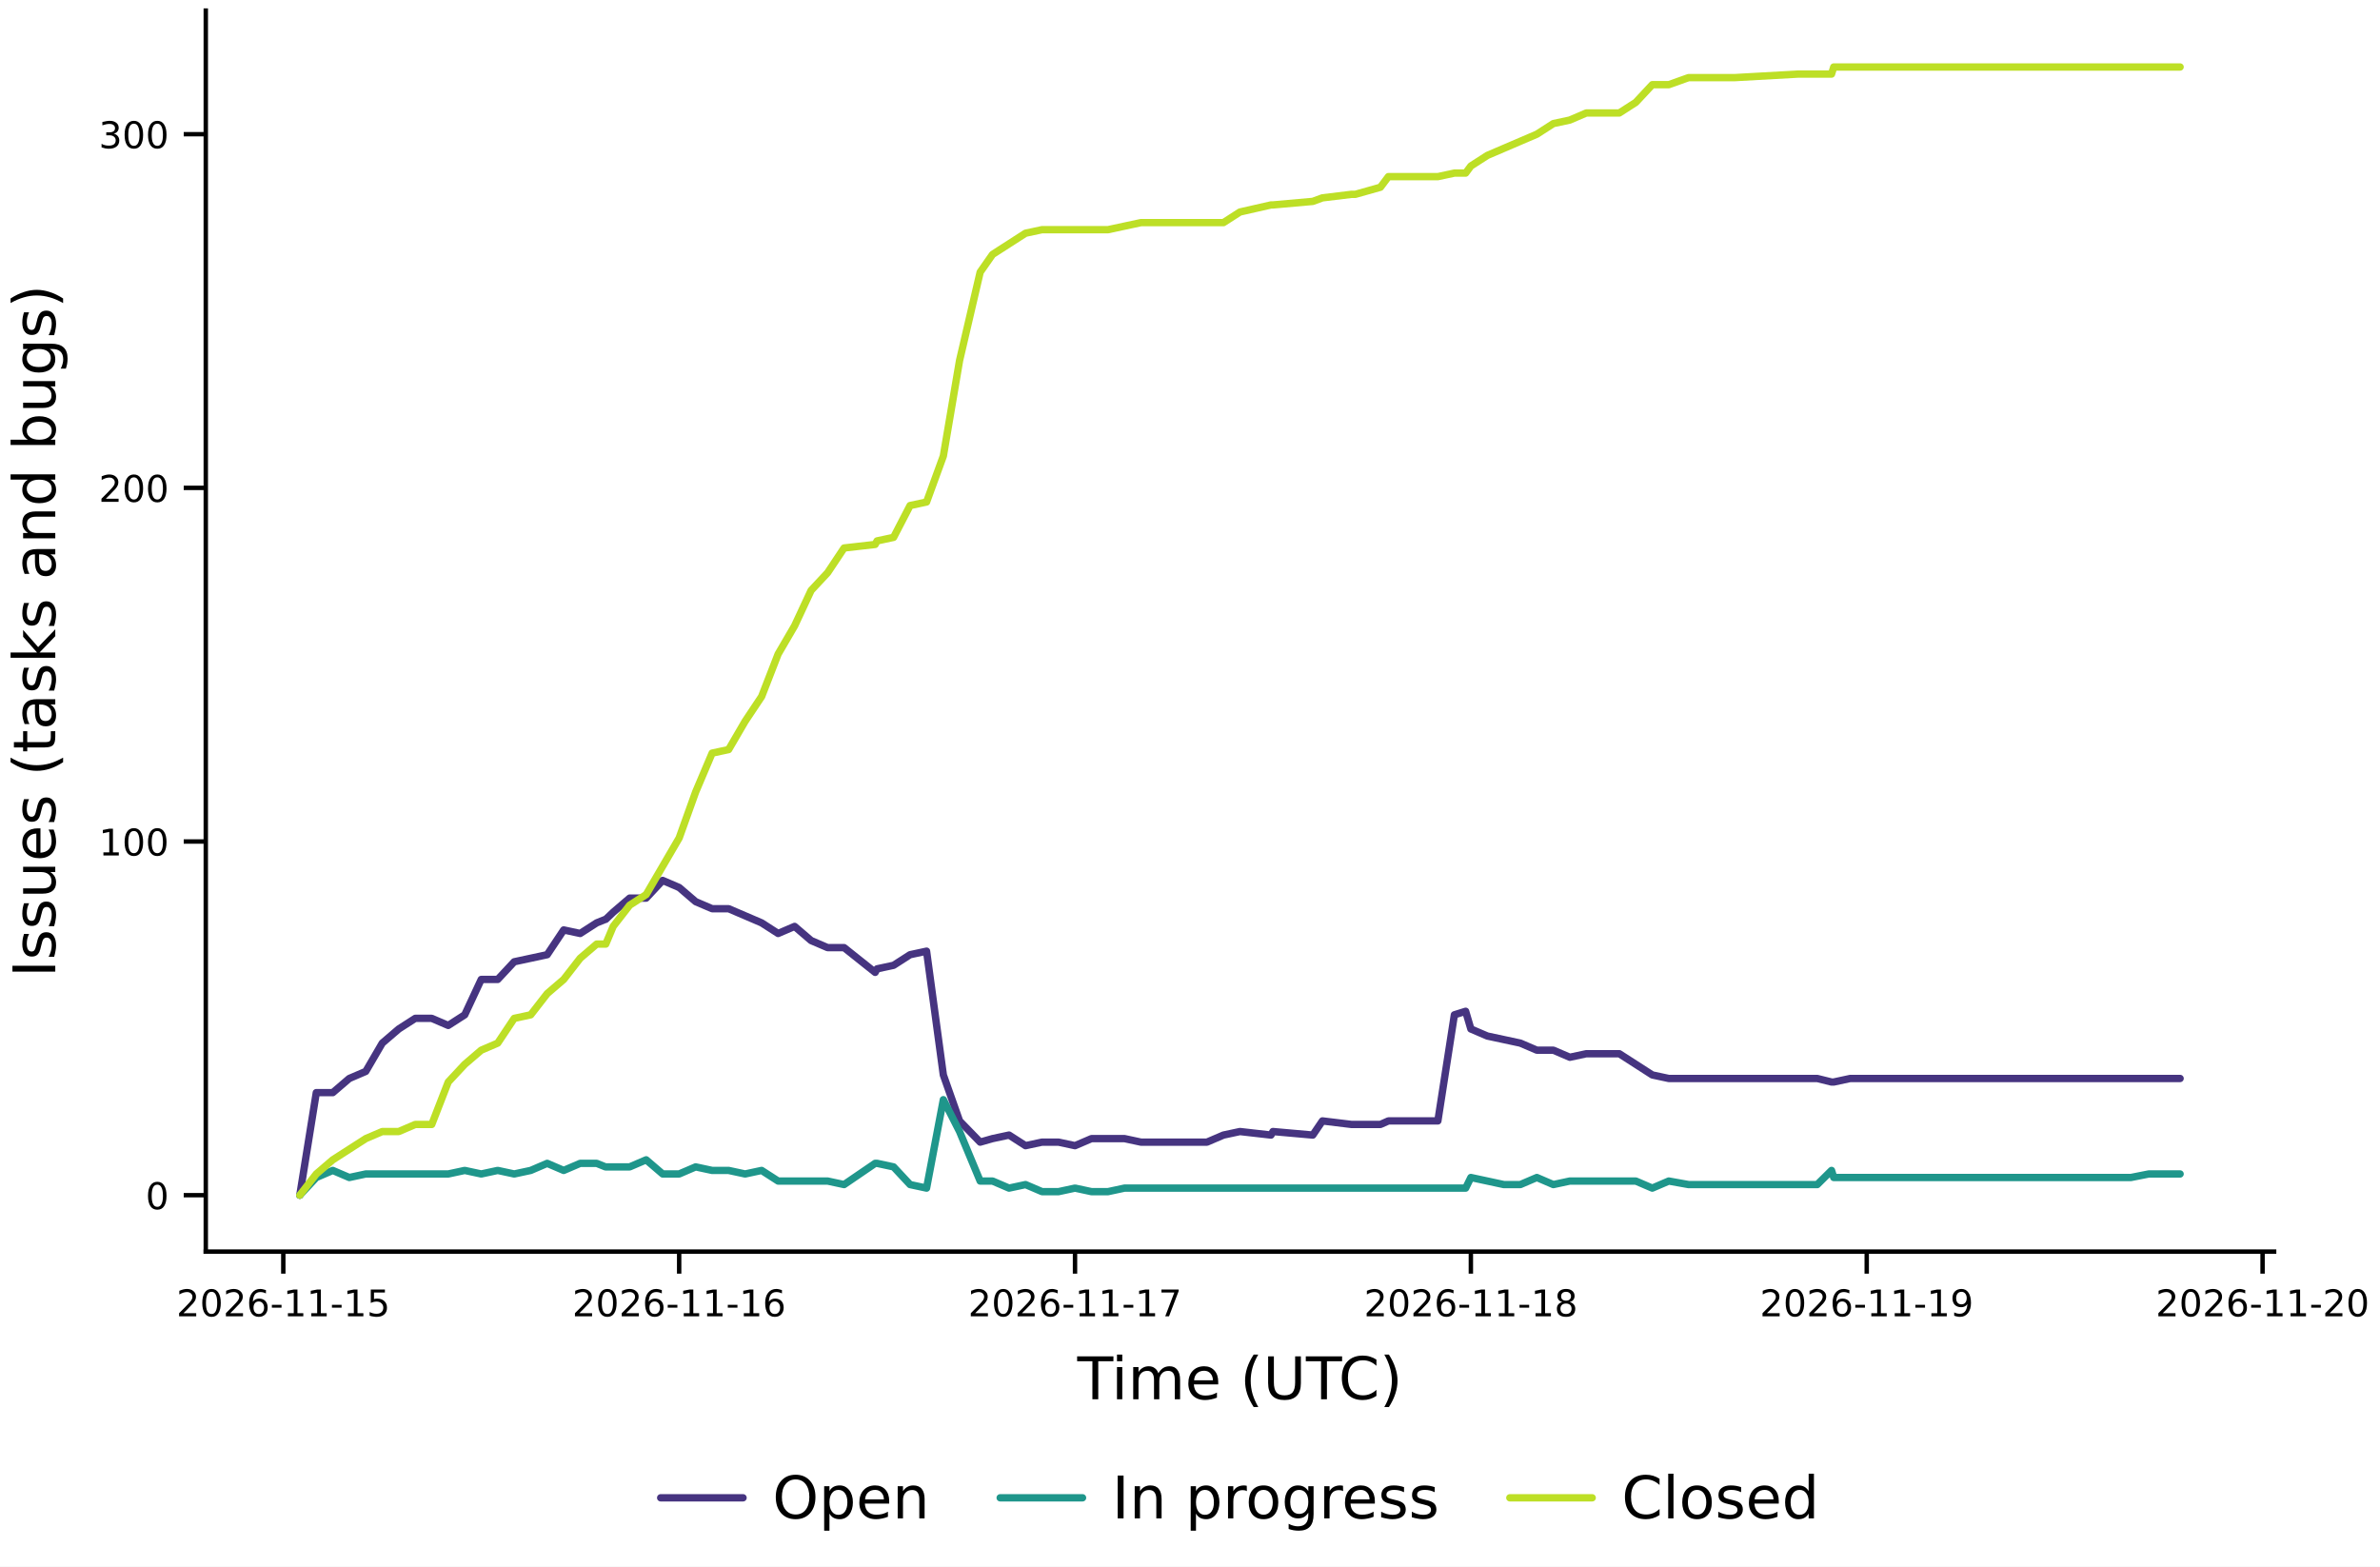
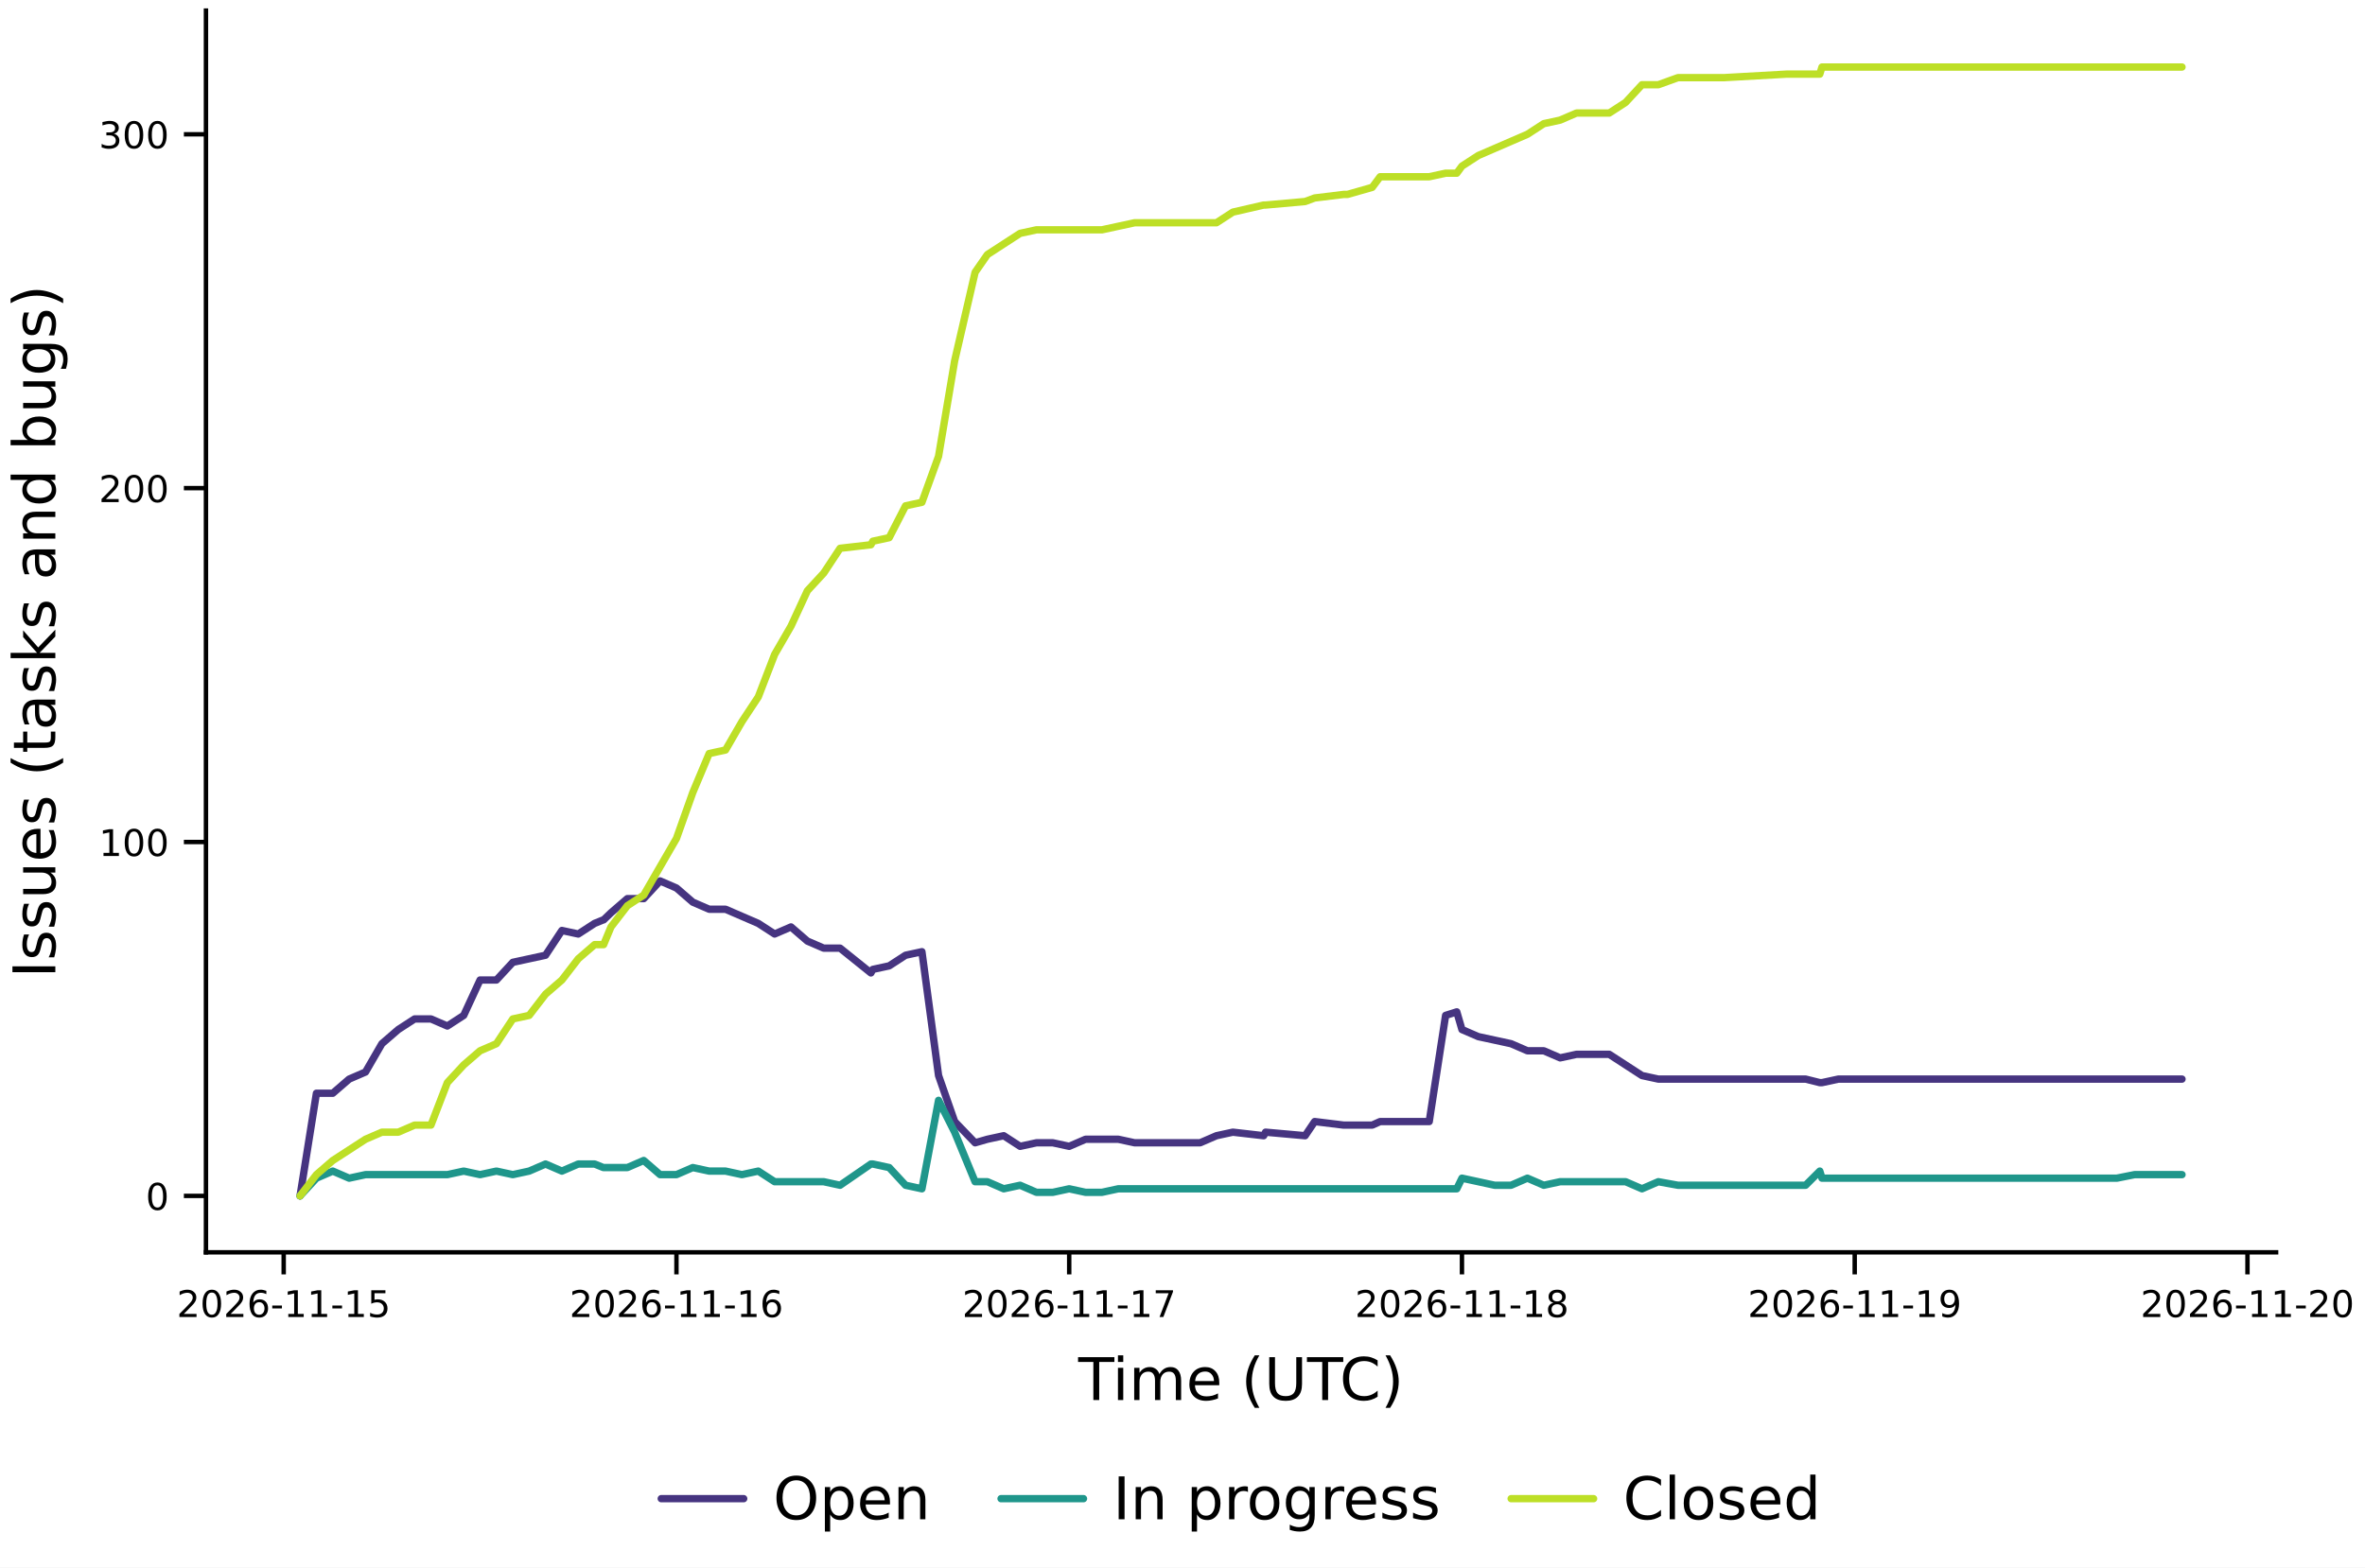
- <svg xmlns="http://www.w3.org/2000/svg" xmlns:xlink="http://www.w3.org/1999/xlink" width="323.655pt" height="213.046pt" viewBox="0 0 323.655 213.046" version="1.1">
+ <svg xmlns="http://www.w3.org/2000/svg" xmlns:xlink="http://www.w3.org/1999/xlink" width="321.334pt" height="213.046pt" viewBox="0 0 321.334 213.046" version="1.1">
  <defs>
    <style type="text/css">*{stroke-linejoin: round; stroke-linecap: butt}</style>
  </defs>
  <g id="figure_1">
    <g id="patch_1">
-       <path d="M 0 213.046  L 323.655 213.046  L 323.655 0  L 0 0  z " style="fill: #ffffff" />
+       <path d="M 0 213.046  L 321.334 213.046  L 321.334 0  L 0 0  z " style="fill: #ffffff" />
    </g>
    <g id="axes_1">
      <g id="patch_2">
        <path d="M 27.984 170.203  L 309.256 170.203  L 309.256 1.44  L 27.984 1.44  z " style="fill: #ffffff" />
      </g>
      <g id="matplotlib.axis_1">
        <g id="xtick_1">
          <g id="line2d_1">
            <defs>
-               <path id="m75fa584837" d="M 0 0  L 0 3  " style="stroke: #000000; stroke-width: 0.6" />
+               <path id="mbb50bc55d5" d="M 0 0  L 0 3  " style="stroke: #000000; stroke-width: 0.6" />
            </defs>
            <g>
-               <use xlink:href="#m75fa584837" x="38.526" y="170.203" style="stroke: #000000; stroke-width: 0.6" />
+               <use xlink:href="#mbb50bc55d5" x="38.546" y="170.203" style="stroke: #000000; stroke-width: 0.6" />
            </g>
          </g>
          <g id="text_1">
-             <text style="font-size: 5px; font-family: 'DejaVu Sans', sans-serif; text-anchor: middle" x="38.526" y="179.002" transform="rotate(-0 38.52645 179.0017)">2026-11-15</text>
+             <text style="font-size: 5px; font-family: 'DejaVu Sans', sans-serif; text-anchor: middle" x="38.546" y="179.002" transform="rotate(-0 38.54595 179.0017)">2026-11-15</text>
          </g>
        </g>
        <g id="xtick_2">
          <g id="line2d_2">
            <g>
-               <use xlink:href="#m75fa584837" x="92.358" y="170.203" style="stroke: #000000; stroke-width: 0.6" />
+               <use xlink:href="#mbb50bc55d5" x="91.91" y="170.203" style="stroke: #000000; stroke-width: 0.6" />
            </g>
          </g>
          <g id="text_2">
-             <text style="font-size: 5px; font-family: 'DejaVu Sans', sans-serif; text-anchor: middle" x="92.358" y="179.002" transform="rotate(-0 92.3583 179.0017)">2026-11-16</text>
+             <text style="font-size: 5px; font-family: 'DejaVu Sans', sans-serif; text-anchor: middle" x="91.91" y="179.002" transform="rotate(-0 91.9097 179.0017)">2026-11-16</text>
          </g>
        </g>
        <g id="xtick_3">
          <g id="line2d_3">
            <g>
-               <use xlink:href="#m75fa584837" x="146.19" y="170.203" style="stroke: #000000; stroke-width: 0.6" />
+               <use xlink:href="#mbb50bc55d5" x="145.273" y="170.203" style="stroke: #000000; stroke-width: 0.6" />
            </g>
          </g>
          <g id="text_3">
-             <text style="font-size: 5px; font-family: 'DejaVu Sans', sans-serif; text-anchor: middle" x="146.19" y="179.002" transform="rotate(-0 146.1902 179.0017)">2026-11-17</text>
+             <text style="font-size: 5px; font-family: 'DejaVu Sans', sans-serif; text-anchor: middle" x="145.273" y="179.002" transform="rotate(-0 145.2735 179.0017)">2026-11-17</text>
          </g>
        </g>
        <g id="xtick_4">
          <g id="line2d_4">
            <g>
-               <use xlink:href="#m75fa584837" x="200.022" y="170.203" style="stroke: #000000; stroke-width: 0.6" />
+               <use xlink:href="#mbb50bc55d5" x="198.637" y="170.203" style="stroke: #000000; stroke-width: 0.6" />
            </g>
          </g>
          <g id="text_4">
-             <text style="font-size: 5px; font-family: 'DejaVu Sans', sans-serif; text-anchor: middle" x="200.022" y="179.002" transform="rotate(-0 200.022 179.0017)">2026-11-18</text>
+             <text style="font-size: 5px; font-family: 'DejaVu Sans', sans-serif; text-anchor: middle" x="198.637" y="179.002" transform="rotate(-0 198.6372 179.0017)">2026-11-18</text>
          </g>
        </g>
        <g id="xtick_5">
          <g id="line2d_5">
            <g>
-               <use xlink:href="#m75fa584837" x="253.854" y="170.203" style="stroke: #000000; stroke-width: 0.6" />
+               <use xlink:href="#mbb50bc55d5" x="252.001" y="170.203" style="stroke: #000000; stroke-width: 0.6" />
            </g>
          </g>
          <g id="text_5">
-             <text style="font-size: 5px; font-family: 'DejaVu Sans', sans-serif; text-anchor: middle" x="253.854" y="179.002" transform="rotate(-0 253.8539 179.0017)">2026-11-19</text>
+             <text style="font-size: 5px; font-family: 'DejaVu Sans', sans-serif; text-anchor: middle" x="252.001" y="179.002" transform="rotate(-0 252.001 179.0017)">2026-11-19</text>
          </g>
        </g>
        <g id="xtick_6">
          <g id="line2d_6">
            <g>
-               <use xlink:href="#m75fa584837" x="307.686" y="170.203" style="stroke: #000000; stroke-width: 0.6" />
+               <use xlink:href="#mbb50bc55d5" x="305.365" y="170.203" style="stroke: #000000; stroke-width: 0.6" />
            </g>
          </g>
          <g id="text_6">
-             <text style="font-size: 5px; font-family: 'DejaVu Sans', sans-serif; text-anchor: middle" x="307.686" y="179.002" transform="rotate(-0 307.6857 179.0017)">2026-11-20</text>
+             <text style="font-size: 5px; font-family: 'DejaVu Sans', sans-serif; text-anchor: middle" x="305.365" y="179.002" transform="rotate(-0 305.3647 179.0017)">2026-11-20</text>
          </g>
        </g>
        <g id="text_7">
          <text style="font-size: 8px; font-family: 'DejaVu Sans', sans-serif; text-anchor: middle" x="168.62" y="190.282" transform="rotate(-0 168.6201 190.2816)">Time (UTC)</text>
        </g>
      </g>
      <g id="matplotlib.axis_2">
        <g id="ytick_1">
          <g id="line2d_7">
            <defs>
-               <path id="mf662edd545" d="M 0 0  L -3 0  " style="stroke: #000000; stroke-width: 0.6" />
+               <path id="m4335748d41" d="M 0 0  L -3 0  " style="stroke: #000000; stroke-width: 0.6" />
            </defs>
            <g>
-               <use xlink:href="#mf662edd545" x="27.984" y="162.532" style="stroke: #000000; stroke-width: 0.6" />
+               <use xlink:href="#m4335748d41" x="27.984" y="162.532" style="stroke: #000000; stroke-width: 0.6" />
            </g>
          </g>
          <g id="text_8">
            <text style="font-size: 5px; font-family: 'DejaVu Sans', sans-serif; text-anchor: end" x="22.984" y="164.431" transform="rotate(-0 22.98438 164.4312)">0</text>
          </g>
        </g>
        <g id="ytick_2">
          <g id="line2d_8">
            <g>
-               <use xlink:href="#mf662edd545" x="27.984" y="114.438" style="stroke: #000000; stroke-width: 0.6" />
+               <use xlink:href="#m4335748d41" x="27.984" y="114.438" style="stroke: #000000; stroke-width: 0.6" />
            </g>
          </g>
          <g id="text_9">
            <text style="font-size: 5px; font-family: 'DejaVu Sans', sans-serif; text-anchor: end" x="22.984" y="116.337" transform="rotate(-0 22.98438 116.337)">100</text>
          </g>
        </g>
        <g id="ytick_3">
          <g id="line2d_9">
            <g>
-               <use xlink:href="#mf662edd545" x="27.984" y="66.343" style="stroke: #000000; stroke-width: 0.6" />
+               <use xlink:href="#m4335748d41" x="27.984" y="66.343" style="stroke: #000000; stroke-width: 0.6" />
            </g>
          </g>
          <g id="text_10">
            <text style="font-size: 5px; font-family: 'DejaVu Sans', sans-serif; text-anchor: end" x="22.984" y="68.243" transform="rotate(-0 22.98438 68.24266)">200</text>
          </g>
        </g>
        <g id="ytick_4">
          <g id="line2d_10">
            <g>
-               <use xlink:href="#mf662edd545" x="27.984" y="18.249" style="stroke: #000000; stroke-width: 0.6" />
+               <use xlink:href="#m4335748d41" x="27.984" y="18.249" style="stroke: #000000; stroke-width: 0.6" />
            </g>
          </g>
          <g id="text_11">
            <text style="font-size: 5px; font-family: 'DejaVu Sans', sans-serif; text-anchor: end" x="22.984" y="20.148" transform="rotate(-0 22.98438 20.14837)">300</text>
          </g>
        </g>
        <g id="text_12">
          <text style="font-size: 8px; font-family: 'DejaVu Sans', sans-serif; text-anchor: middle" x="7.519" y="85.821" transform="rotate(-90 7.51875 85.82143)">Issues (tasks and bugs)</text>
        </g>
      </g>
      <g id="line2d_11">
-         <path d="M 40.769 162.532  L 43.012 148.584  L 45.255 148.584  L 47.498 146.661  L 49.741 145.699  L 51.984 141.851  L 54.227 139.928  L 56.47 138.485  L 58.713 138.485  L 60.956 139.447  L 63.199 138.004  L 65.442 133.194  L 67.685 133.194  L 69.928 130.79  L 72.171 130.309  L 74.414 129.828  L 76.657 126.461  L 78.9 126.942  L 81.143 125.499  L 82.34 125.018  L 82.377 125.018  L 83.386 124.056  L 85.629 122.133  L 87.872 122.133  L 90.115 119.728  L 92.358 120.69  L 94.601 122.614  L 96.844 123.575  L 99.087 123.575  L 101.33 124.537  L 103.573 125.499  L 105.816 126.942  L 108.059 125.98  L 110.302 127.904  L 112.545 128.866  L 114.788 128.866  L 119.013 132.232  L 119.274 131.751  L 121.517 131.271  L 123.76 129.828  L 126.003 129.347  L 128.284 146.18  L 130.489 152.432  L 133.293 155.318  L 134.975 154.837  L 137.218 154.356  L 139.461 155.799  L 141.704 155.318  L 143.947 155.318  L 146.19 155.799  L 148.433 154.837  L 150.676 154.837  L 152.919 154.837  L 155.162 155.318  L 157.405 155.318  L 159.648 155.318  L 161.891 155.318  L 164.134 155.318  L 166.377 154.356  L 168.62 153.875  L 172.844 154.356  L 173.106 153.875  L 178.527 154.356  L 179.835 152.432  L 183.798 152.913  L 184.321 152.913  L 187.723 152.913  L 188.807 152.432  L 191.05 152.432  L 193.293 152.432  L 195.536 152.432  L 197.779 138.004  L 199.312 137.523  L 200.022 139.928  L 202.265 140.889  L 204.508 141.37  L 206.751 141.851  L 208.994 142.813  L 211.237 142.813  L 213.48 143.775  L 215.723 143.294  L 217.966 143.294  L 220.209 143.294  L 222.452 144.737  L 224.695 146.18  L 226.938 146.661  L 229.63 146.661  L 231.461 146.661  L 233.667 146.661  L 235.91 146.661  L 244.545 146.661  L 244.882 146.661  L 247.125 146.661  L 249.069 147.142  L 249.368 147.142  L 251.611 146.661  L 253.854 146.661  L 256.433 146.661  L 273.293 146.661  L 274.041 146.661  L 276.284 146.661  L 278.527 146.661  L 281.891 146.661  L 283.013 146.661  L 286.34 146.661  L 287.499 146.661  L 289.779 146.661  L 292.209 146.661  L 294.228 146.661  L 296.471 146.661  " clip-path="url(#pc8c262c8cb)" style="fill: none; stroke: #463480; stroke-linecap: round" />
+         <path d="M 40.769 162.532  L 42.993 148.584  L 45.216 148.584  L 47.44 146.661  L 49.663 145.699  L 51.887 141.851  L 54.11 139.928  L 56.334 138.485  L 58.557 138.485  L 60.781 139.447  L 63.004 138.004  L 65.228 133.194  L 67.451 133.194  L 69.675 130.79  L 71.898 130.309  L 74.122 129.828  L 76.345 126.461  L 78.569 126.942  L 80.792 125.499  L 81.978 125.018  L 82.015 125.018  L 83.016 124.056  L 85.239 122.133  L 87.463 122.133  L 89.686 119.728  L 91.91 120.69  L 94.133 122.614  L 96.357 123.575  L 98.58 123.575  L 100.804 124.537  L 103.027 125.499  L 105.251 126.942  L 107.474 125.98  L 109.698 127.904  L 111.921 128.866  L 114.145 128.866  L 118.332 132.232  L 118.592 131.751  L 120.815 131.271  L 123.039 129.828  L 125.262 129.347  L 127.523 146.18  L 129.709 152.432  L 132.488 155.318  L 134.156 154.837  L 136.379 154.356  L 138.603 155.799  L 140.826 155.318  L 143.05 155.318  L 145.273 155.799  L 147.497 154.837  L 149.72 154.837  L 151.944 154.837  L 154.167 155.318  L 156.391 155.318  L 158.614 155.318  L 160.838 155.318  L 163.061 155.318  L 165.285 154.356  L 167.508 153.875  L 171.696 154.356  L 171.955 153.875  L 177.329 154.356  L 178.626 152.432  L 182.554 152.913  L 183.073 152.913  L 186.445 152.913  L 187.52 152.432  L 189.743 152.432  L 191.967 152.432  L 194.19 152.432  L 196.414 138.004  L 197.933 137.523  L 198.637 139.928  L 200.861 140.889  L 203.084 141.37  L 205.308 141.851  L 207.531 142.813  L 209.755 142.813  L 211.978 143.775  L 214.202 143.294  L 216.425 143.294  L 218.649 143.294  L 220.872 144.737  L 223.096 146.18  L 225.319 146.661  L 227.987 146.661  L 229.803 146.661  L 231.99 146.661  L 234.213 146.661  L 242.773 146.661  L 243.107 146.661  L 245.33 146.661  L 247.258 147.142  L 247.554 147.142  L 249.777 146.661  L 252.001 146.661  L 254.558 146.661  L 271.271 146.661  L 272.012 146.661  L 274.236 146.661  L 276.459 146.661  L 279.795 146.661  L 280.906 146.661  L 284.205 146.661  L 285.353 146.661  L 287.614 146.661  L 290.023 146.661  L 292.024 146.661  L 294.247 146.661  L 296.471 146.661  " clip-path="url(#p7fdba5b775)" style="fill: none; stroke: #463480; stroke-linecap: round" />
      </g>
      <g id="line2d_12">
-         <path d="M 40.769 162.532  L 43.012 160.127  L 45.255 159.165  L 47.498 160.127  L 49.741 159.646  L 51.984 159.646  L 54.227 159.646  L 56.47 159.646  L 58.713 159.646  L 60.956 159.646  L 63.199 159.165  L 65.442 159.646  L 67.685 159.165  L 69.928 159.646  L 72.171 159.165  L 74.414 158.203  L 76.657 159.165  L 78.9 158.203  L 81.143 158.203  L 82.34 158.684  L 82.377 158.684  L 83.386 158.684  L 85.629 158.684  L 87.872 157.722  L 90.115 159.646  L 92.358 159.646  L 94.601 158.684  L 96.844 159.165  L 99.087 159.165  L 101.33 159.646  L 103.573 159.165  L 105.816 160.608  L 108.059 160.608  L 110.302 160.608  L 112.545 160.608  L 114.788 161.089  L 119.013 158.203  L 119.274 158.203  L 121.517 158.684  L 123.76 161.089  L 126.003 161.57  L 128.284 149.546  L 130.489 153.875  L 133.293 160.608  L 134.975 160.608  L 137.218 161.57  L 139.461 161.089  L 141.704 162.051  L 143.947 162.051  L 146.19 161.57  L 148.433 162.051  L 150.676 162.051  L 152.919 161.57  L 155.162 161.57  L 157.405 161.57  L 159.648 161.57  L 161.891 161.57  L 164.134 161.57  L 166.377 161.57  L 168.62 161.57  L 172.844 161.57  L 173.106 161.57  L 178.527 161.57  L 179.835 161.57  L 183.798 161.57  L 184.321 161.57  L 187.723 161.57  L 188.807 161.57  L 191.05 161.57  L 193.293 161.57  L 195.536 161.57  L 197.779 161.57  L 199.312 161.57  L 200.022 160.127  L 202.265 160.608  L 204.508 161.089  L 206.751 161.089  L 208.994 160.127  L 211.237 161.089  L 213.48 160.608  L 215.723 160.608  L 217.966 160.608  L 220.209 160.608  L 222.452 160.608  L 224.695 161.57  L 226.938 160.608  L 229.63 161.089  L 231.461 161.089  L 233.667 161.089  L 235.91 161.089  L 244.545 161.089  L 244.882 161.089  L 247.125 161.089  L 249.069 159.165  L 249.368 160.127  L 251.611 160.127  L 253.854 160.127  L 256.433 160.127  L 273.293 160.127  L 274.041 160.127  L 276.284 160.127  L 278.527 160.127  L 281.891 160.127  L 283.013 160.127  L 286.34 160.127  L 287.499 160.127  L 289.779 160.127  L 292.209 159.646  L 294.228 159.646  L 296.471 159.646  " clip-path="url(#pc8c262c8cb)" style="fill: none; stroke: #1f968b; stroke-linecap: round" />
+         <path d="M 40.769 162.532  L 42.993 160.127  L 45.216 159.165  L 47.44 160.127  L 49.663 159.646  L 51.887 159.646  L 54.11 159.646  L 56.334 159.646  L 58.557 159.646  L 60.781 159.646  L 63.004 159.165  L 65.228 159.646  L 67.451 159.165  L 69.675 159.646  L 71.898 159.165  L 74.122 158.203  L 76.345 159.165  L 78.569 158.203  L 80.792 158.203  L 81.978 158.684  L 82.015 158.684  L 83.016 158.684  L 85.239 158.684  L 87.463 157.722  L 89.686 159.646  L 91.91 159.646  L 94.133 158.684  L 96.357 159.165  L 98.58 159.165  L 100.804 159.646  L 103.027 159.165  L 105.251 160.608  L 107.474 160.608  L 109.698 160.608  L 111.921 160.608  L 114.145 161.089  L 118.332 158.203  L 118.592 158.203  L 120.815 158.684  L 123.039 161.089  L 125.262 161.57  L 127.523 149.546  L 129.709 153.875  L 132.488 160.608  L 134.156 160.608  L 136.379 161.57  L 138.603 161.089  L 140.826 162.051  L 143.05 162.051  L 145.273 161.57  L 147.497 162.051  L 149.72 162.051  L 151.944 161.57  L 154.167 161.57  L 156.391 161.57  L 158.614 161.57  L 160.838 161.57  L 163.061 161.57  L 165.285 161.57  L 167.508 161.57  L 171.696 161.57  L 171.955 161.57  L 177.329 161.57  L 178.626 161.57  L 182.554 161.57  L 183.073 161.57  L 186.445 161.57  L 187.52 161.57  L 189.743 161.57  L 191.967 161.57  L 194.19 161.57  L 196.414 161.57  L 197.933 161.57  L 198.637 160.127  L 200.861 160.608  L 203.084 161.089  L 205.308 161.089  L 207.531 160.127  L 209.755 161.089  L 211.978 160.608  L 214.202 160.608  L 216.425 160.608  L 218.649 160.608  L 220.872 160.608  L 223.096 161.57  L 225.319 160.608  L 227.987 161.089  L 229.803 161.089  L 231.99 161.089  L 234.213 161.089  L 242.773 161.089  L 243.107 161.089  L 245.33 161.089  L 247.258 159.165  L 247.554 160.127  L 249.777 160.127  L 252.001 160.127  L 254.558 160.127  L 271.271 160.127  L 272.012 160.127  L 274.236 160.127  L 276.459 160.127  L 279.795 160.127  L 280.906 160.127  L 284.205 160.127  L 285.353 160.127  L 287.614 160.127  L 290.023 159.646  L 292.024 159.646  L 294.247 159.646  L 296.471 159.646  " clip-path="url(#p7fdba5b775)" style="fill: none; stroke: #1f968b; stroke-linecap: round" />
      </g>
      <g id="line2d_13">
-         <path d="M 40.769 162.532  L 43.012 159.646  L 45.255 157.722  L 47.498 156.28  L 49.741 154.837  L 51.984 153.875  L 54.227 153.875  L 56.47 152.913  L 58.713 152.913  L 60.956 147.142  L 63.199 144.737  L 65.442 142.813  L 67.685 141.851  L 69.928 138.485  L 72.171 138.004  L 74.414 135.118  L 76.657 133.194  L 78.9 130.309  L 81.143 128.385  L 82.34 128.385  L 82.377 128.385  L 83.386 125.98  L 85.629 123.095  L 87.872 121.652  L 90.115 117.804  L 92.358 113.957  L 94.601 107.704  L 96.844 102.414  L 99.087 101.933  L 101.33 98.085  L 103.573 94.719  L 105.816 88.948  L 108.059 85.1  L 110.302 80.291  L 112.545 77.886  L 114.788 74.519  L 119.013 74.038  L 119.274 73.557  L 121.517 73.076  L 123.76 68.748  L 126.003 68.267  L 128.284 62.015  L 130.489 49.029  L 133.293 37.006  L 134.975 34.601  L 137.218 33.158  L 139.461 31.715  L 141.704 31.234  L 143.947 31.234  L 146.19 31.234  L 148.433 31.234  L 150.676 31.234  L 152.919 30.753  L 155.162 30.273  L 157.405 30.273  L 159.648 30.273  L 161.891 30.273  L 164.134 30.273  L 166.377 30.273  L 168.62 28.83  L 172.844 27.868  L 173.106 27.868  L 178.527 27.387  L 179.835 26.906  L 183.798 26.425  L 184.321 26.425  L 187.723 25.463  L 188.807 24.02  L 191.05 24.02  L 193.293 24.02  L 195.536 24.02  L 197.779 23.539  L 199.312 23.539  L 200.022 22.577  L 202.265 21.135  L 204.508 20.173  L 206.751 19.211  L 208.994 18.249  L 211.237 16.806  L 213.48 16.325  L 215.723 15.363  L 217.966 15.363  L 220.209 15.363  L 222.452 13.92  L 224.695 11.516  L 226.938 11.516  L 229.63 10.554  L 231.461 10.554  L 233.667 10.554  L 235.91 10.554  L 244.545 10.073  L 244.882 10.073  L 247.125 10.073  L 249.069 10.073  L 249.368 9.111  L 251.611 9.111  L 253.854 9.111  L 256.433 9.111  L 273.293 9.111  L 274.041 9.111  L 276.284 9.111  L 278.527 9.111  L 281.891 9.111  L 283.013 9.111  L 286.34 9.111  L 287.499 9.111  L 289.779 9.111  L 292.209 9.111  L 294.228 9.111  L 296.471 9.111  " clip-path="url(#pc8c262c8cb)" style="fill: none; stroke: #bddf26; stroke-linecap: round" />
+         <path d="M 40.769 162.532  L 42.993 159.646  L 45.216 157.722  L 47.44 156.28  L 49.663 154.837  L 51.887 153.875  L 54.11 153.875  L 56.334 152.913  L 58.557 152.913  L 60.781 147.142  L 63.004 144.737  L 65.228 142.813  L 67.451 141.851  L 69.675 138.485  L 71.898 138.004  L 74.122 135.118  L 76.345 133.194  L 78.569 130.309  L 80.792 128.385  L 81.978 128.385  L 82.015 128.385  L 83.016 125.98  L 85.239 123.095  L 87.463 121.652  L 89.686 117.804  L 91.91 113.957  L 94.133 107.704  L 96.357 102.414  L 98.58 101.933  L 100.804 98.085  L 103.027 94.719  L 105.251 88.948  L 107.474 85.1  L 109.698 80.291  L 111.921 77.886  L 114.145 74.519  L 118.332 74.038  L 118.592 73.557  L 120.815 73.076  L 123.039 68.748  L 125.262 68.267  L 127.523 62.015  L 129.709 49.029  L 132.488 37.006  L 134.156 34.601  L 136.379 33.158  L 138.603 31.715  L 140.826 31.234  L 143.05 31.234  L 145.273 31.234  L 147.497 31.234  L 149.72 31.234  L 151.944 30.753  L 154.167 30.273  L 156.391 30.273  L 158.614 30.273  L 160.838 30.273  L 163.061 30.273  L 165.285 30.273  L 167.508 28.83  L 171.696 27.868  L 171.955 27.868  L 177.329 27.387  L 178.626 26.906  L 182.554 26.425  L 183.073 26.425  L 186.445 25.463  L 187.52 24.02  L 189.743 24.02  L 191.967 24.02  L 194.19 24.02  L 196.414 23.539  L 197.933 23.539  L 198.637 22.577  L 200.861 21.135  L 203.084 20.173  L 205.308 19.211  L 207.531 18.249  L 209.755 16.806  L 211.978 16.325  L 214.202 15.363  L 216.425 15.363  L 218.649 15.363  L 220.872 13.92  L 223.096 11.516  L 225.319 11.516  L 227.987 10.554  L 229.803 10.554  L 231.99 10.554  L 234.213 10.554  L 242.773 10.073  L 243.107 10.073  L 245.33 10.073  L 247.258 10.073  L 247.554 9.111  L 249.777 9.111  L 252.001 9.111  L 254.558 9.111  L 271.271 9.111  L 272.012 9.111  L 274.236 9.111  L 276.459 9.111  L 279.795 9.111  L 280.906 9.111  L 284.205 9.111  L 285.353 9.111  L 287.614 9.111  L 290.023 9.111  L 292.024 9.111  L 294.247 9.111  L 296.471 9.111  " clip-path="url(#p7fdba5b775)" style="fill: none; stroke: #bddf26; stroke-linecap: round" />
      </g>
      <g id="patch_3">
        <path d="M 27.984 170.203  L 27.984 1.44  " style="fill: none; stroke: #000000; stroke-width: 0.6; stroke-linejoin: miter; stroke-linecap: square" />
      </g>
      <g id="patch_4">
        <path d="M 27.984 170.203  L 309.256 170.203  " style="fill: none; stroke: #000000; stroke-width: 0.6; stroke-linejoin: miter; stroke-linecap: square" />
      </g>
      <g id="legend_1">
        <g id="line2d_14">
          <path d="M 89.846 203.684  L 95.446 203.684  L 101.046 203.684  " style="fill: none; stroke: #463480; stroke-linecap: round" />
        </g>
        <g id="text_13">
          <text style="font-size: 8px; font-family: 'DejaVu Sans', sans-serif; text-anchor: start" x="105.046" y="206.484" transform="rotate(-0 105.0457 206.4837)">Open</text>
        </g>
        <g id="line2d_15">
          <path d="M 136.014 203.684  L 141.614 203.684  L 147.214 203.684  " style="fill: none; stroke: #1f968b; stroke-linecap: round" />
        </g>
        <g id="text_14">
          <text style="font-size: 8px; font-family: 'DejaVu Sans', sans-serif; text-anchor: start" x="151.214" y="206.484" transform="rotate(-0 151.2145 206.4837)">In progress</text>
        </g>
        <g id="line2d_16">
          <path d="M 205.322 203.684  L 210.922 203.684  L 216.522 203.684  " style="fill: none; stroke: #bddf26; stroke-linecap: round" />
        </g>
        <g id="text_15">
          <text style="font-size: 8px; font-family: 'DejaVu Sans', sans-serif; text-anchor: start" x="220.522" y="206.484" transform="rotate(-0 220.522 206.4837)">Closed</text>
        </g>
      </g>
    </g>
  </g>
  <defs>
-     <clipPath id="pc8c262c8cb">
+     <clipPath id="p7fdba5b775">
      <rect x="27.984" y="1.44" width="281.271" height="168.763" />
    </clipPath>
  </defs>
</svg>
